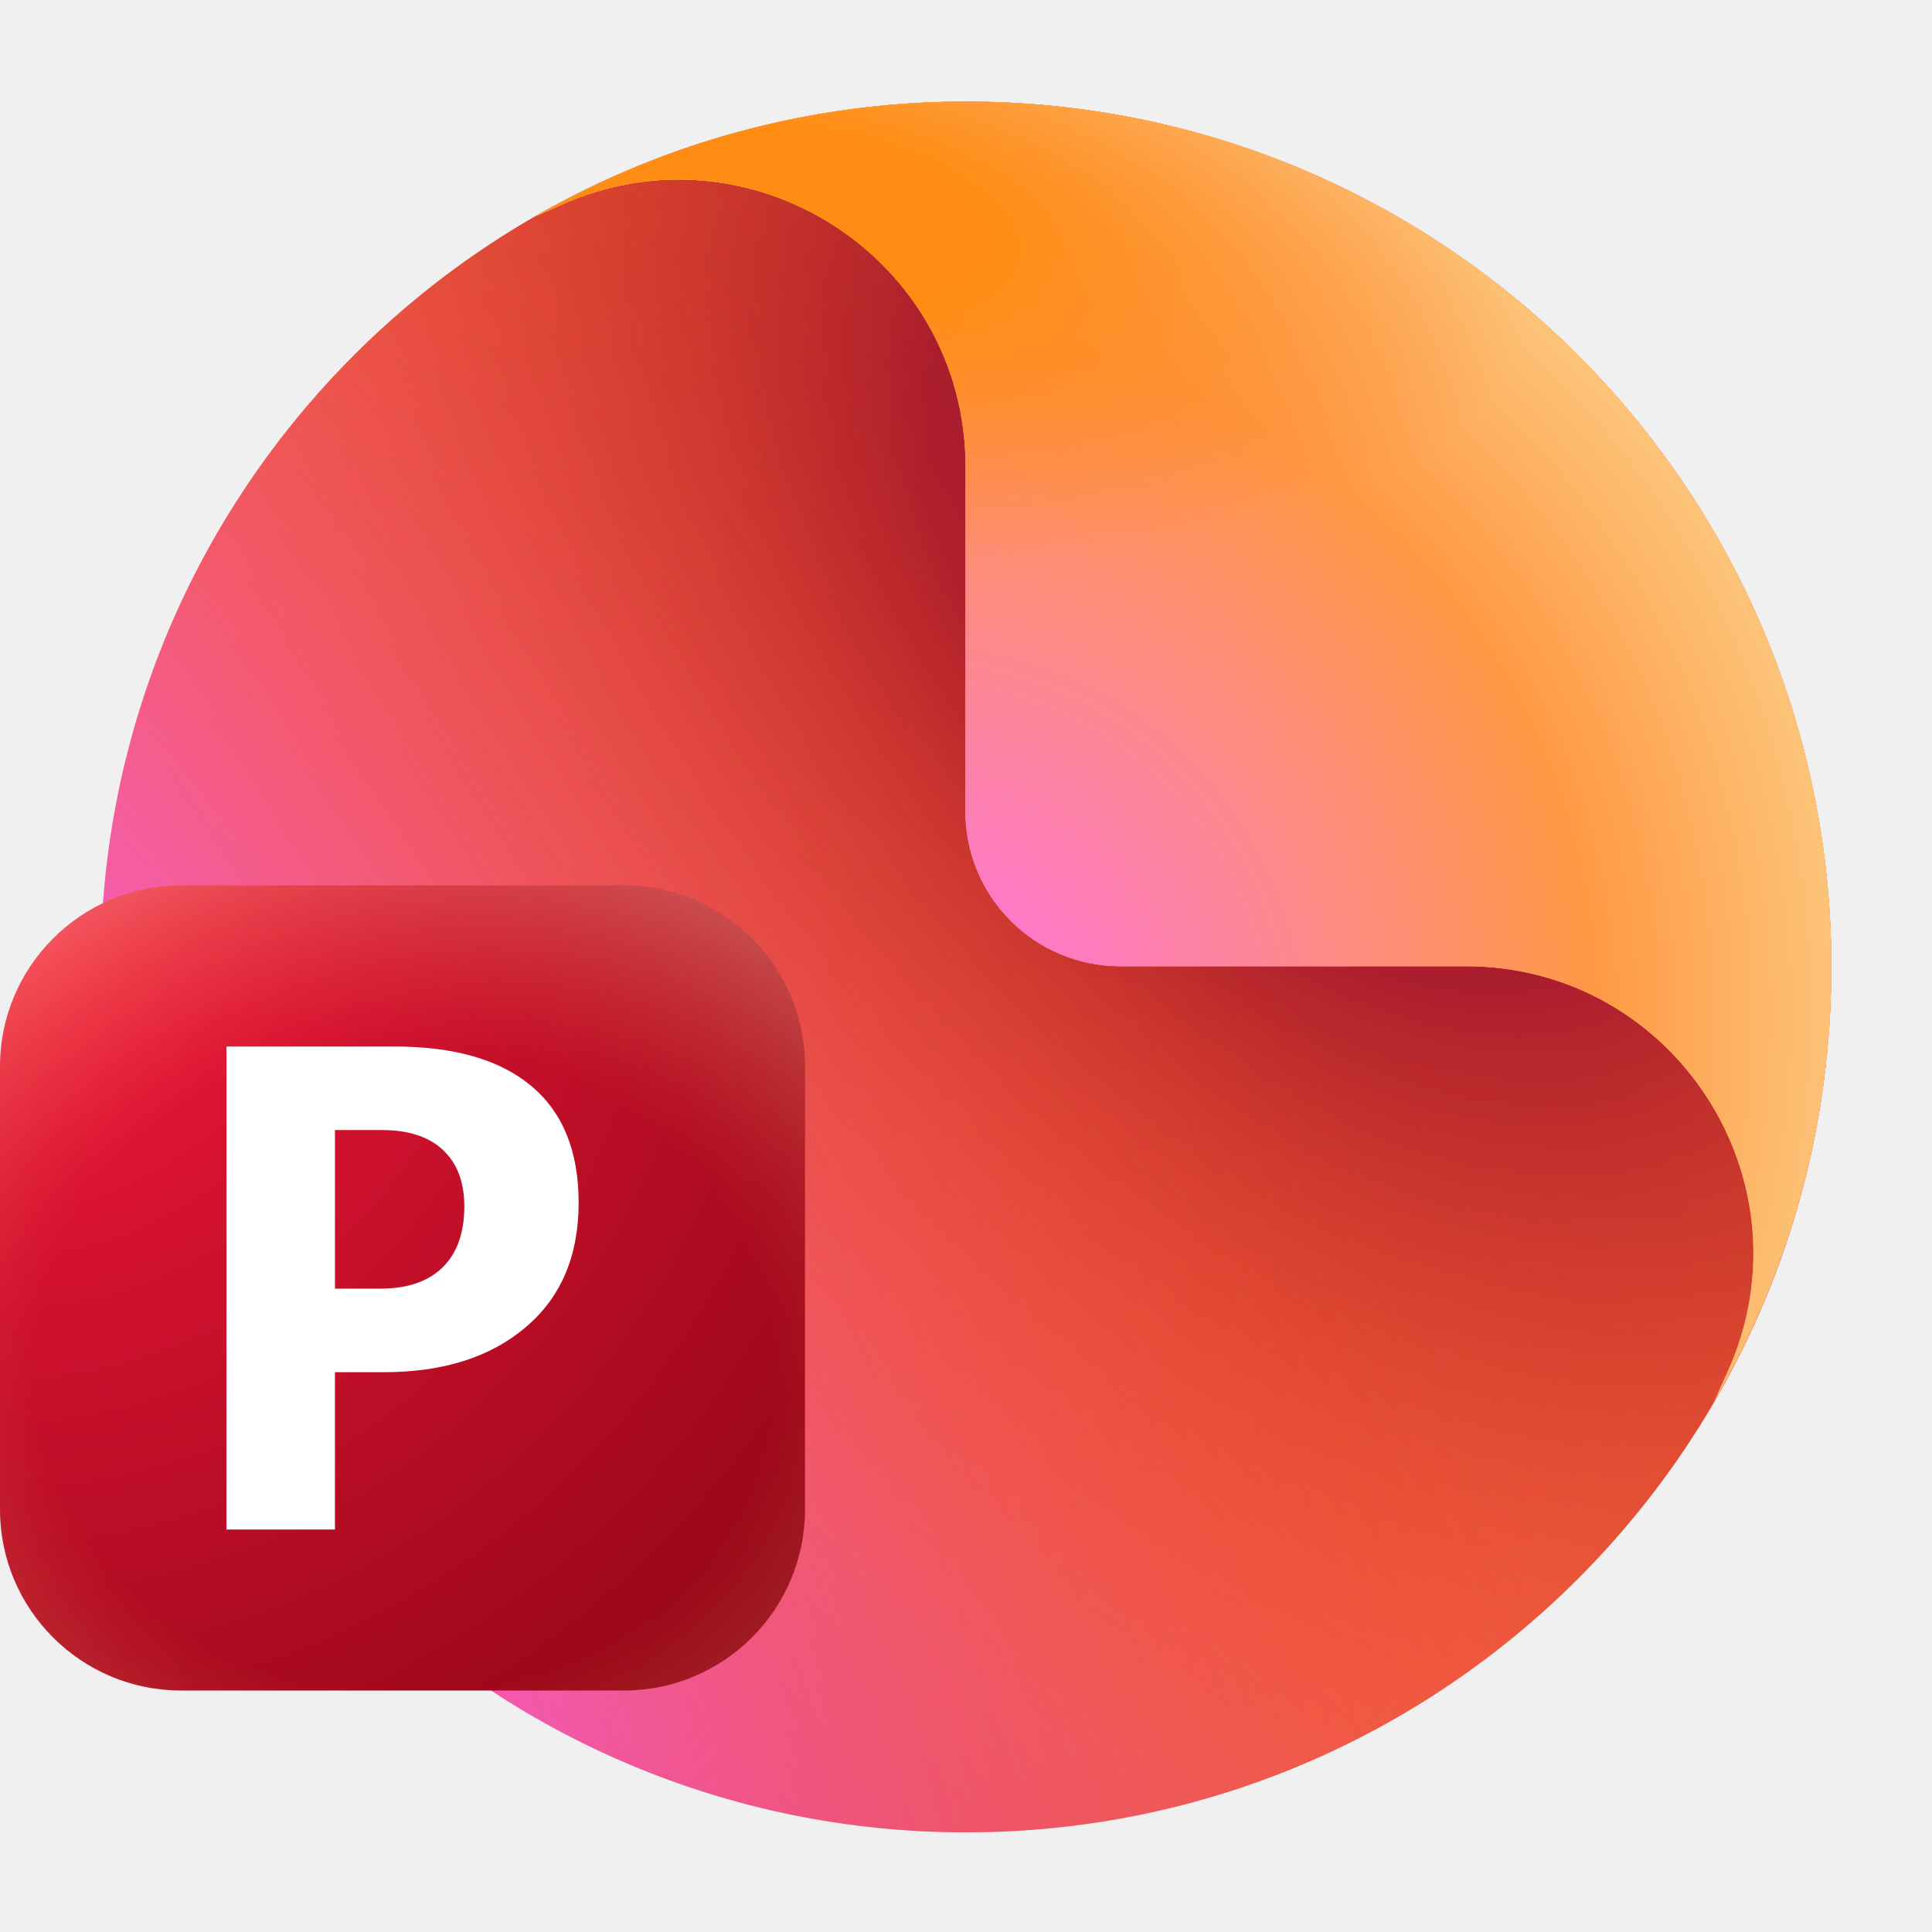
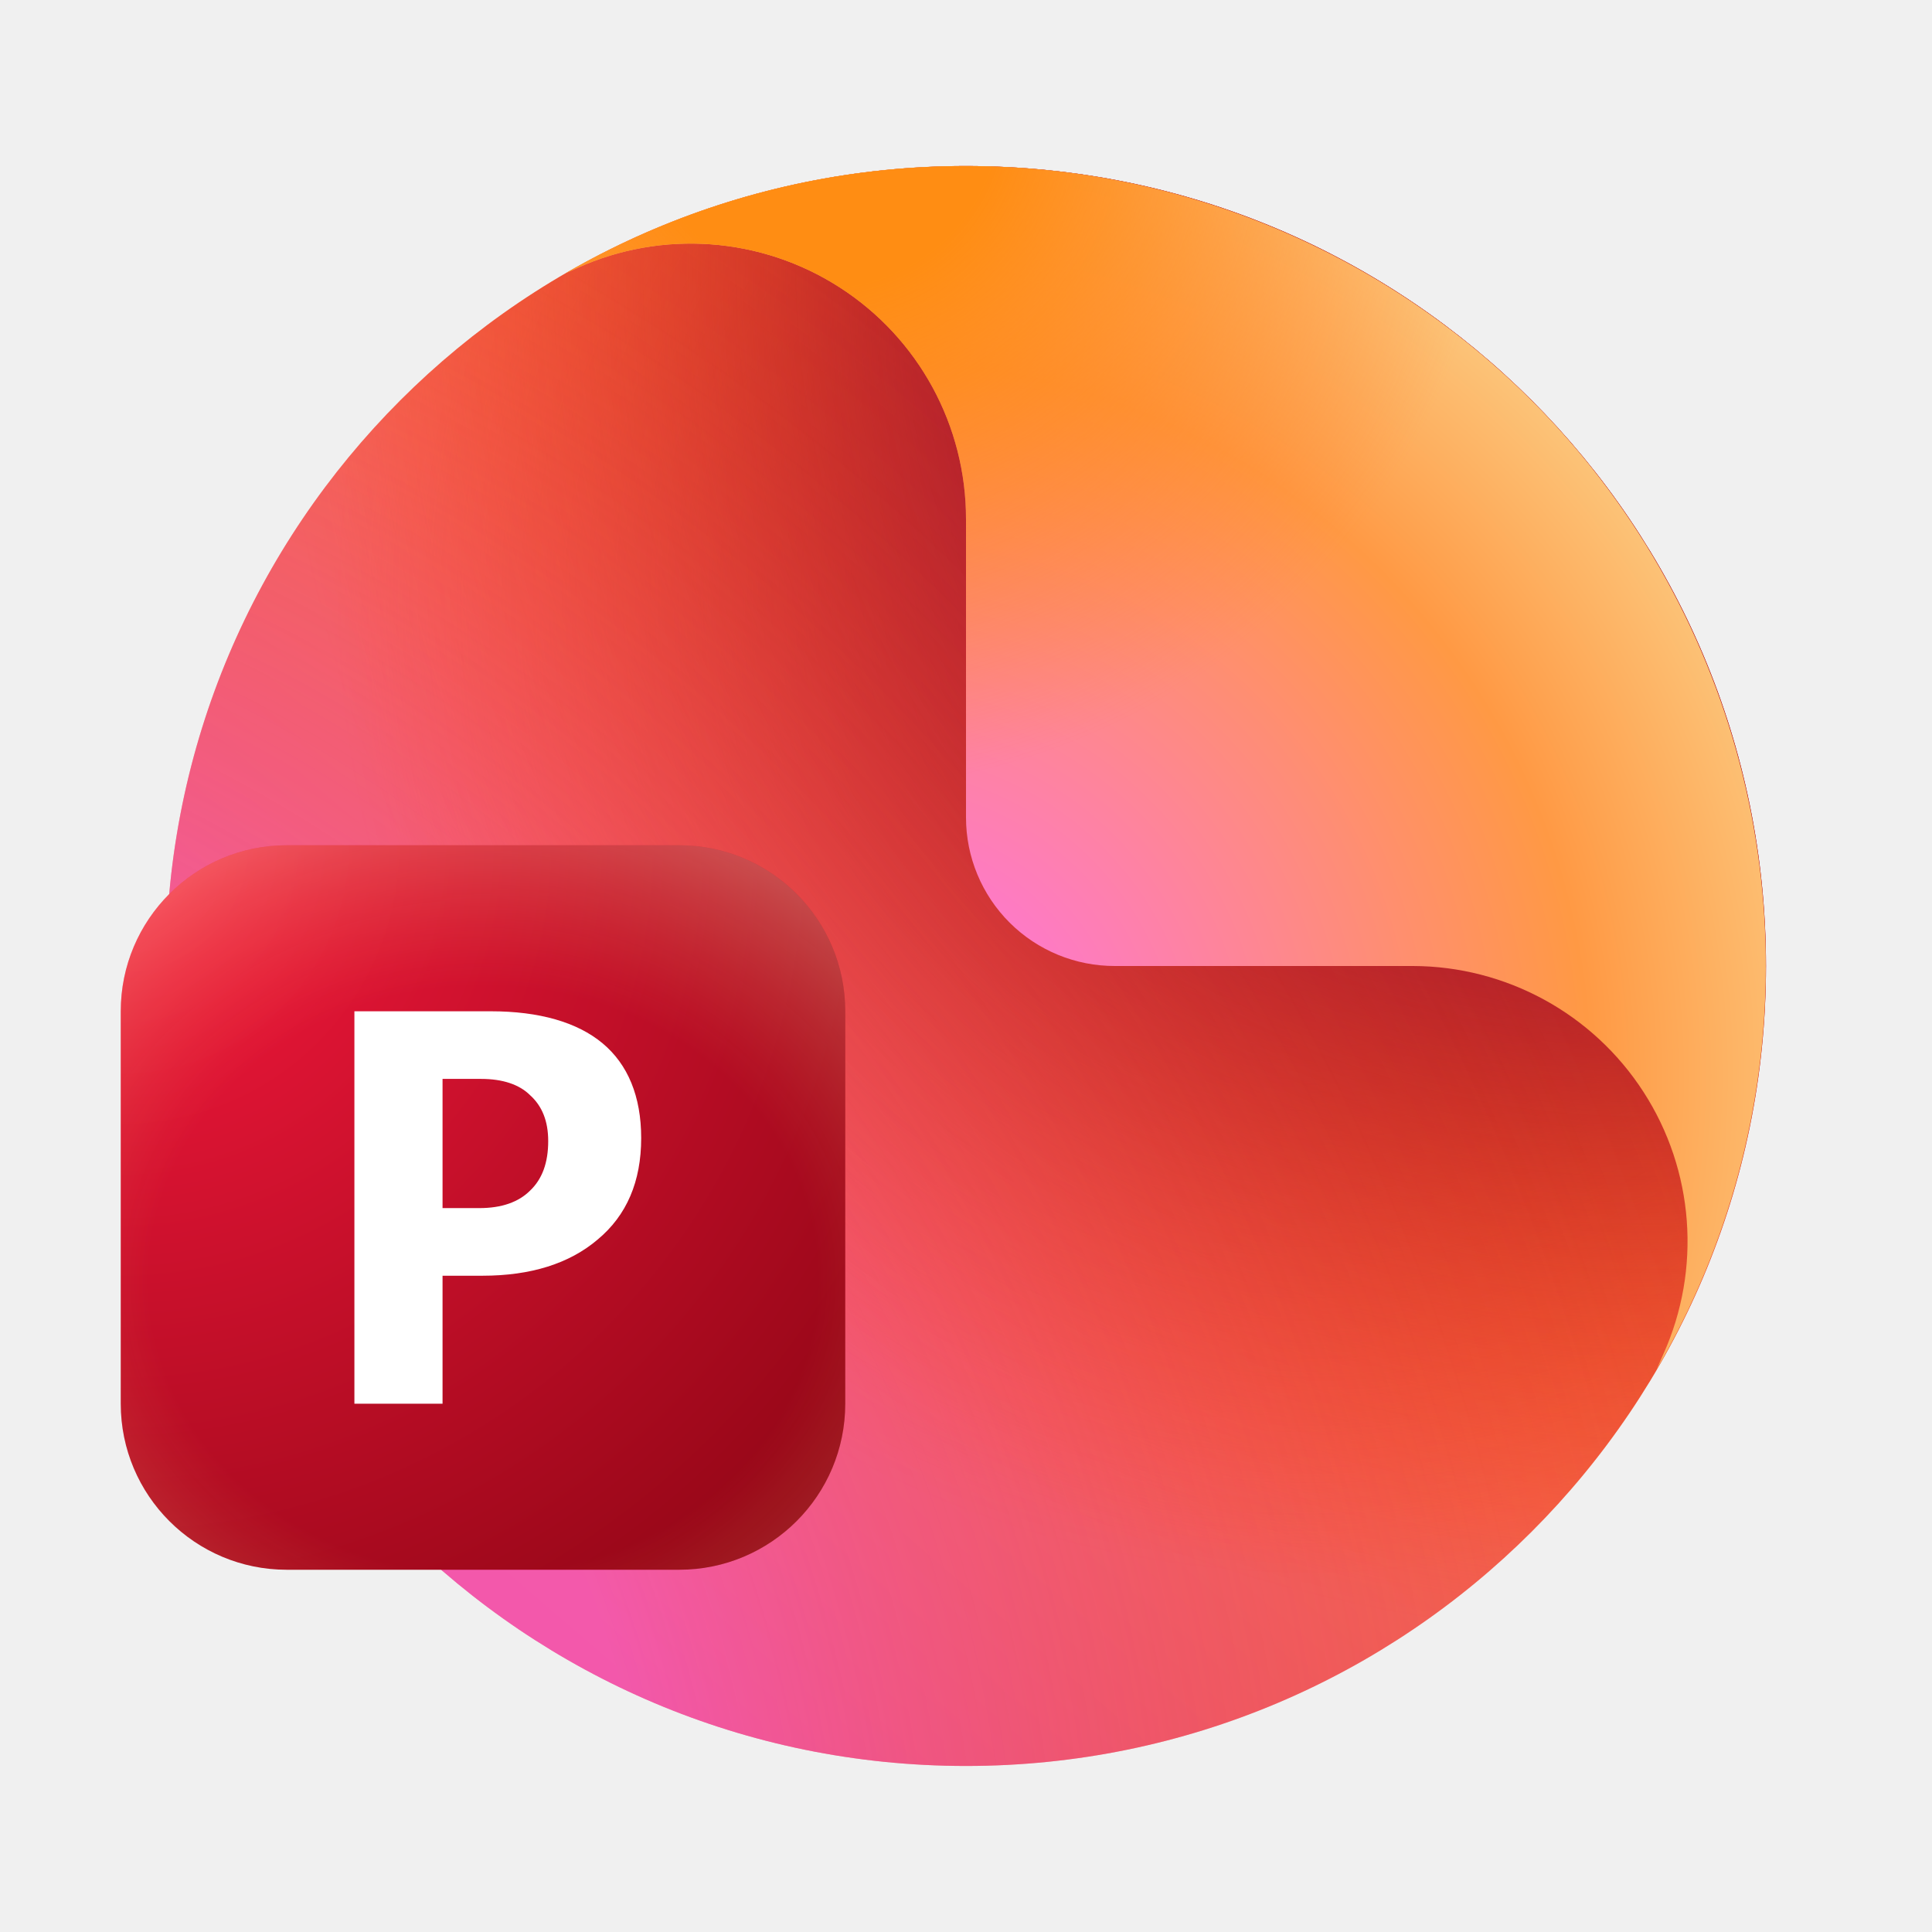
- <svg xmlns="http://www.w3.org/2000/svg" fill="none" viewBox="0 0 24 24">
-   <ellipse cx="12" cy="12.012" fill="url(#prefix__prefix__a)" rx="10.749" ry="10.75" />
-   <ellipse cx="12" cy="12.012" fill="url(#prefix__prefix__b)" rx="10.749" ry="10.75" />
-   <ellipse cx="12" cy="12.012" fill="url(#prefix__prefix__c)" fill-opacity=".5" rx="10.749" ry="10.75" />
-   <path fill="url(#prefix__prefix__d)" d="M12 1.262c5.936 0 10.749 4.813 10.749 10.75 0 1.965-.53 3.806-1.452 5.391l.166-.367c1.063-2.36-.664-5.033-3.253-5.033h-4.293a1.925 1.925 0 01-1.925-1.927l.003-4.271c.002-2.593-2.674-4.322-5.037-3.254l-.313.141A10.696 10.696 0 0112 1.262z" />
-   <path fill="url(#prefix__prefix__e)" d="M12 1.262c5.936 0 10.749 4.813 10.749 10.75 0 1.965-.53 3.806-1.452 5.391l.166-.367c1.063-2.36-.664-5.033-3.253-5.033h-4.293a1.925 1.925 0 01-1.925-1.927l.003-4.271c.002-2.593-2.674-4.322-5.037-3.254l-.313.141A10.696 10.696 0 0112 1.262z" />
-   <path fill="url(#prefix__prefix__f)" fill-opacity=".8" d="M12 1.262c5.936 0 10.749 4.813 10.749 10.75 0 1.965-.53 3.806-1.452 5.391l.166-.367c1.063-2.36-.664-5.033-3.253-5.033h-4.293a1.925 1.925 0 01-1.925-1.927l.003-4.271c.002-2.593-2.674-4.322-5.037-3.254l-.313.141A10.696 10.696 0 0112 1.262z" />
-   <path fill="url(#prefix__prefix__g)" d="M12 1.262c5.936 0 10.749 4.813 10.749 10.75 0 1.965-.53 3.806-1.452 5.391l.166-.367c1.063-2.36-.664-5.033-3.253-5.033h-4.293a1.925 1.925 0 01-1.925-1.927l.003-4.271c.002-2.593-2.674-4.322-5.037-3.254l-.313.141A10.696 10.696 0 0112 1.262z" />
-   <path fill="url(#prefix__prefix__h)" d="M12 1.262c5.936 0 10.749 4.813 10.749 10.75 0 1.965-.53 3.806-1.452 5.391l.166-.367c1.063-2.36-.664-5.033-3.253-5.033h-4.293a1.925 1.925 0 01-1.925-1.927l.003-4.271c.002-2.593-2.674-4.322-5.037-3.254l-.313.141A10.696 10.696 0 0112 1.262z" />
-   <rect width="10" height="10" y="11" fill="url(#prefix__prefix__i)" rx="2.25" />
-   <rect width="10" height="10" y="11" fill="url(#prefix__prefix__j)" fill-opacity=".3" rx="2.25" />
-   <path fill="#fff" d="M4.161 17.046V19H2.813v-6h2.083c.746 0 1.313.163 1.703.49.392.326.589.81.589 1.451 0 .661-.22 1.178-.66 1.548-.437.371-1.024.557-1.762.557h-.605zm0-3.008v1.97h.564c.334 0 .591-.087.772-.263.18-.176.271-.428.271-.758 0-.304-.089-.538-.267-.703-.175-.164-.427-.246-.756-.246h-.584z" />
+ <svg xmlns="http://www.w3.org/2000/svg" width="32" height="32" viewBox="0 0 32 32" class="rxLNL ___soczk60 f1w7gpdv fez10in fve0sb9" fill="currentColor" aria-hidden="true">
+   <circle cx="16" cy="16" fill="url(#paint0_linear_79314_10749)" r="13.25" />
+   <circle cx="16" cy="16" fill="url(#paint1_radial_79314_10749)" r="13.25" />
+   <circle cx="16" cy="16" fill="url(#paint2_radial_79314_10749)" r="13.25" />
+   <circle cx="16" cy="16" fill="url(#paint3_radial_79314_10749)" fill-opacity="0.5" r="13.25" />
+   <path d="M16 2.75a13.25 13.25 0 0111.44 19.93l.11-.25A4.56 4.56 0 0023.4 16h-4.93A2.46 2.46 0 0116 13.54V8.6a4.56 4.56 0 00-6.44-4.16l-.2.09A13.19 13.19 0 0116 2.75z" fill="url(#paint4_radial_79314_10749)" />
+   <path d="M16 2.75a13.25 13.25 0 0111.44 19.93l.11-.25A4.56 4.56 0 0023.4 16h-4.93A2.46 2.46 0 0116 13.54V8.6a4.56 4.56 0 00-6.44-4.16l-.2.09A13.19 13.19 0 0116 2.75z" fill="url(#paint5_radial_79314_10749)" />
+   <path d="M2 16.75A2.75 2.75 0 014.75 14h6.5A2.75 2.75 0 0114 16.75v6.5A2.75 2.75 0 0111.25 26h-6.5A2.75 2.75 0 012 23.25v-6.5z" fill="url(#paint6_radial_79314_10749)" />
+   <path d="M2 16.75A2.75 2.75 0 014.75 14h6.5A2.75 2.75 0 0114 16.75v6.5A2.75 2.75 0 0111.25 26h-6.5A2.75 2.75 0 012 23.25v-6.5z" fill="url(#paint7_radial_79314_10749)" fill-opacity="0.3" />
+   <path d="M7.33 21.13v2.12H5.87v-6.5h2.26c.8 0 1.43.18 1.85.53.42.35.64.88.64 1.57 0 .72-.24 1.28-.72 1.68-.47.4-1.11.6-1.91.6h-.66zm0-3.26v2.14h.61c.37 0 .65-.1.84-.29.2-.19.3-.46.3-.82 0-.33-.1-.58-.3-.76-.18-.18-.46-.27-.81-.27h-.64z" fill="#fff" />
  <defs>
-     <radialGradient id="prefix__prefix__b" cx="0" cy="0" r="1" gradientTransform="matrix(-15.2617 15.2617 -25.6875 -25.6875 16.247 7.5)" gradientUnits="userSpaceOnUse">
-       <stop offset=".152" stop-color="#AA1D2D" />
-       <stop offset=".381" stop-color="#D12B18" stop-opacity=".44" />
-       <stop offset=".602" stop-color="#FF3C00" stop-opacity="0" />
+     <radialGradient id="paint1_radial_79314_10749" cx="0" cy="0" r="1" gradientTransform="matrix(-19.3913 19.4139 -19.3913 -19.4139 21.8 9.84)" gradientUnits="userSpaceOnUse">
+       <stop offset="0.15" stop-color="#AA1D2D" />
+       <stop offset="0.38" stop-color="#D12B18" stop-opacity="0.44" />
+       <stop offset="0.6" stop-color="#FF3C00" stop-opacity="0" />
    </radialGradient>
-     <radialGradient id="prefix__prefix__c" cx="0" cy="0" r="1" gradientTransform="matrix(18.5 -8.73828 15.83066 33.51546 -2.501 20.75)" gradientUnits="userSpaceOnUse">
-       <stop offset=".407" stop-color="#FF66FB" />
+     <radialGradient id="paint2_radial_79314_10749" cx="0" cy="0" r="1" gradientTransform="scale(-53.1201 -53.1822) rotate(-45 -.36 .57)" gradientUnits="userSpaceOnUse">
+       <stop offset="0.2" stop-color="#AA1D2D" />
+       <stop offset="0.31" stop-color="#D12B18" stop-opacity="0.44" />
+       <stop offset="0.42" stop-color="#FF3C00" stop-opacity="0" />
+     </radialGradient>
+     <radialGradient id="paint3_radial_79314_10749" cx="0" cy="0" r="1" gradientTransform="matrix(33.9025 -19.5965 19.5736 33.9422 -7.24 32.92)" gradientUnits="userSpaceOnUse">
+       <stop offset="0.46" stop-color="#FF66FB" />
      <stop offset="1" stop-color="#EA3D01" stop-opacity="0" />
    </radialGradient>
-     <radialGradient id="prefix__prefix__e" cx="0" cy="0" r="1" gradientTransform="matrix(13.58008 2.846 -2.71352 12.94792 10.214 13.28)" gradientUnits="userSpaceOnUse">
-       <stop offset=".786" stop-color="#FFA05C" stop-opacity="0" />
-       <stop offset=".905" stop-color="#FFCE84" />
+     <radialGradient id="paint4_radial_79314_10749" cx="0" cy="0" r="1" gradientTransform="matrix(12.1147 -13.8748 13.8752 12.1143 14.52 17.83)" gradientUnits="userSpaceOnUse">
+       <stop stop-color="#FD6EF9" />
+       <stop offset="0.64" stop-color="#F94" />
+       <stop offset="0.85" stop-color="#FCC479" />
    </radialGradient>
-     <radialGradient id="prefix__prefix__f" cx="0" cy="0" r="1" gradientTransform="rotate(-33.201 26.044 -14.863) scale(14.0109 13.3994)" gradientUnits="userSpaceOnUse">
-       <stop offset=".295" stop-color="#FF99E9" />
-       <stop offset=".728" stop-color="#FF99E9" stop-opacity="0" />
+     <radialGradient id="paint5_radial_79314_10749" cx="0" cy="0" r="1" gradientTransform="matrix(-14.9482 14.6427 -14.6431 -14.9477 13.52 1.83)" gradientUnits="userSpaceOnUse">
+       <stop offset="0.14" stop-color="#FF8D13" />
+       <stop offset="0.54" stop-color="#FF7F29" stop-opacity="0" />
    </radialGradient>
-     <radialGradient id="prefix__prefix__g" cx="0" cy="0" r="1" gradientTransform="matrix(9.81307 -11.23586 10.26131 8.96193 10.817 13.474)" gradientUnits="userSpaceOnUse">
-       <stop stop-color="#FD6EF9" />
-       <stop offset=".637" stop-color="#F94" />
-       <stop offset=".852" stop-color="#FCC479" />
+     <radialGradient id="paint6_radial_79314_10749" cx="0" cy="0" r="1" gradientUnits="userSpaceOnUse" gradientTransform="rotate(45 -15.9 9.41) scale(16.9706)">
+       <stop stop-color="#F8193E" />
+       <stop offset="0.94" stop-color="#920616" />
    </radialGradient>
-     <radialGradient id="prefix__prefix__h" cx="0" cy="0" r="1" gradientTransform="matrix(-1.10845 7.51183 -16.97499 -2.50483 9.84 2.68)" gradientUnits="userSpaceOnUse">
-       <stop offset=".144" stop-color="#FF8D13" />
-       <stop offset=".537" stop-color="#FF7F29" stop-opacity="0" />
+     <radialGradient id="paint7_radial_79314_10749" cx="0" cy="0" r="1" gradientUnits="userSpaceOnUse" gradientTransform="matrix(0 8.4 -9.5625 0 8 21.2)">
+       <stop offset="0.58" stop-color="#FFB055" stop-opacity="0" />
+       <stop offset="0.97" stop-color="#FFF2BE" />
    </radialGradient>
-     <radialGradient id="prefix__prefix__i" cx="0" cy="0" r="1" gradientTransform="rotate(45 -13.279 5.499) scale(14.1421)" gradientUnits="userSpaceOnUse">
-       <stop stop-color="#F8193E" />
-       <stop offset=".939" stop-color="#920616" />
-     </radialGradient>
-     <radialGradient id="prefix__prefix__j" cx="0" cy="0" r="1" gradientTransform="matrix(0 7 -7.96875 0 4.999 17)" gradientUnits="userSpaceOnUse">
-       <stop offset=".576" stop-color="#FFB055" stop-opacity="0" />
-       <stop offset=".974" stop-color="#FFF2BE" />
-     </radialGradient>
-     <linearGradient id="prefix__prefix__a" x1="10.909" x2="-2.262" y1=".577" y2="13.177" gradientUnits="userSpaceOnUse">
-       <stop offset=".058" stop-color="#FF7F48" />
+     <linearGradient id="paint0_linear_79314_10749" x1="24.26" y1="4.76" x2="6.29" y2="25.66" gradientUnits="userSpaceOnUse">
+       <stop offset="0.15" stop-color="#FF7F48" />
      <stop offset="1" stop-color="#E5495B" />
-     </linearGradient>
-     <linearGradient id="prefix__prefix__d" x1="14.048" x2="25.601" y1="14.385" y2="5.823" gradientUnits="userSpaceOnUse">
-       <stop offset=".311" stop-color="#FF6E30" />
-       <stop offset=".635" stop-color="#FFA05C" />
    </linearGradient>
  </defs>
</svg>
